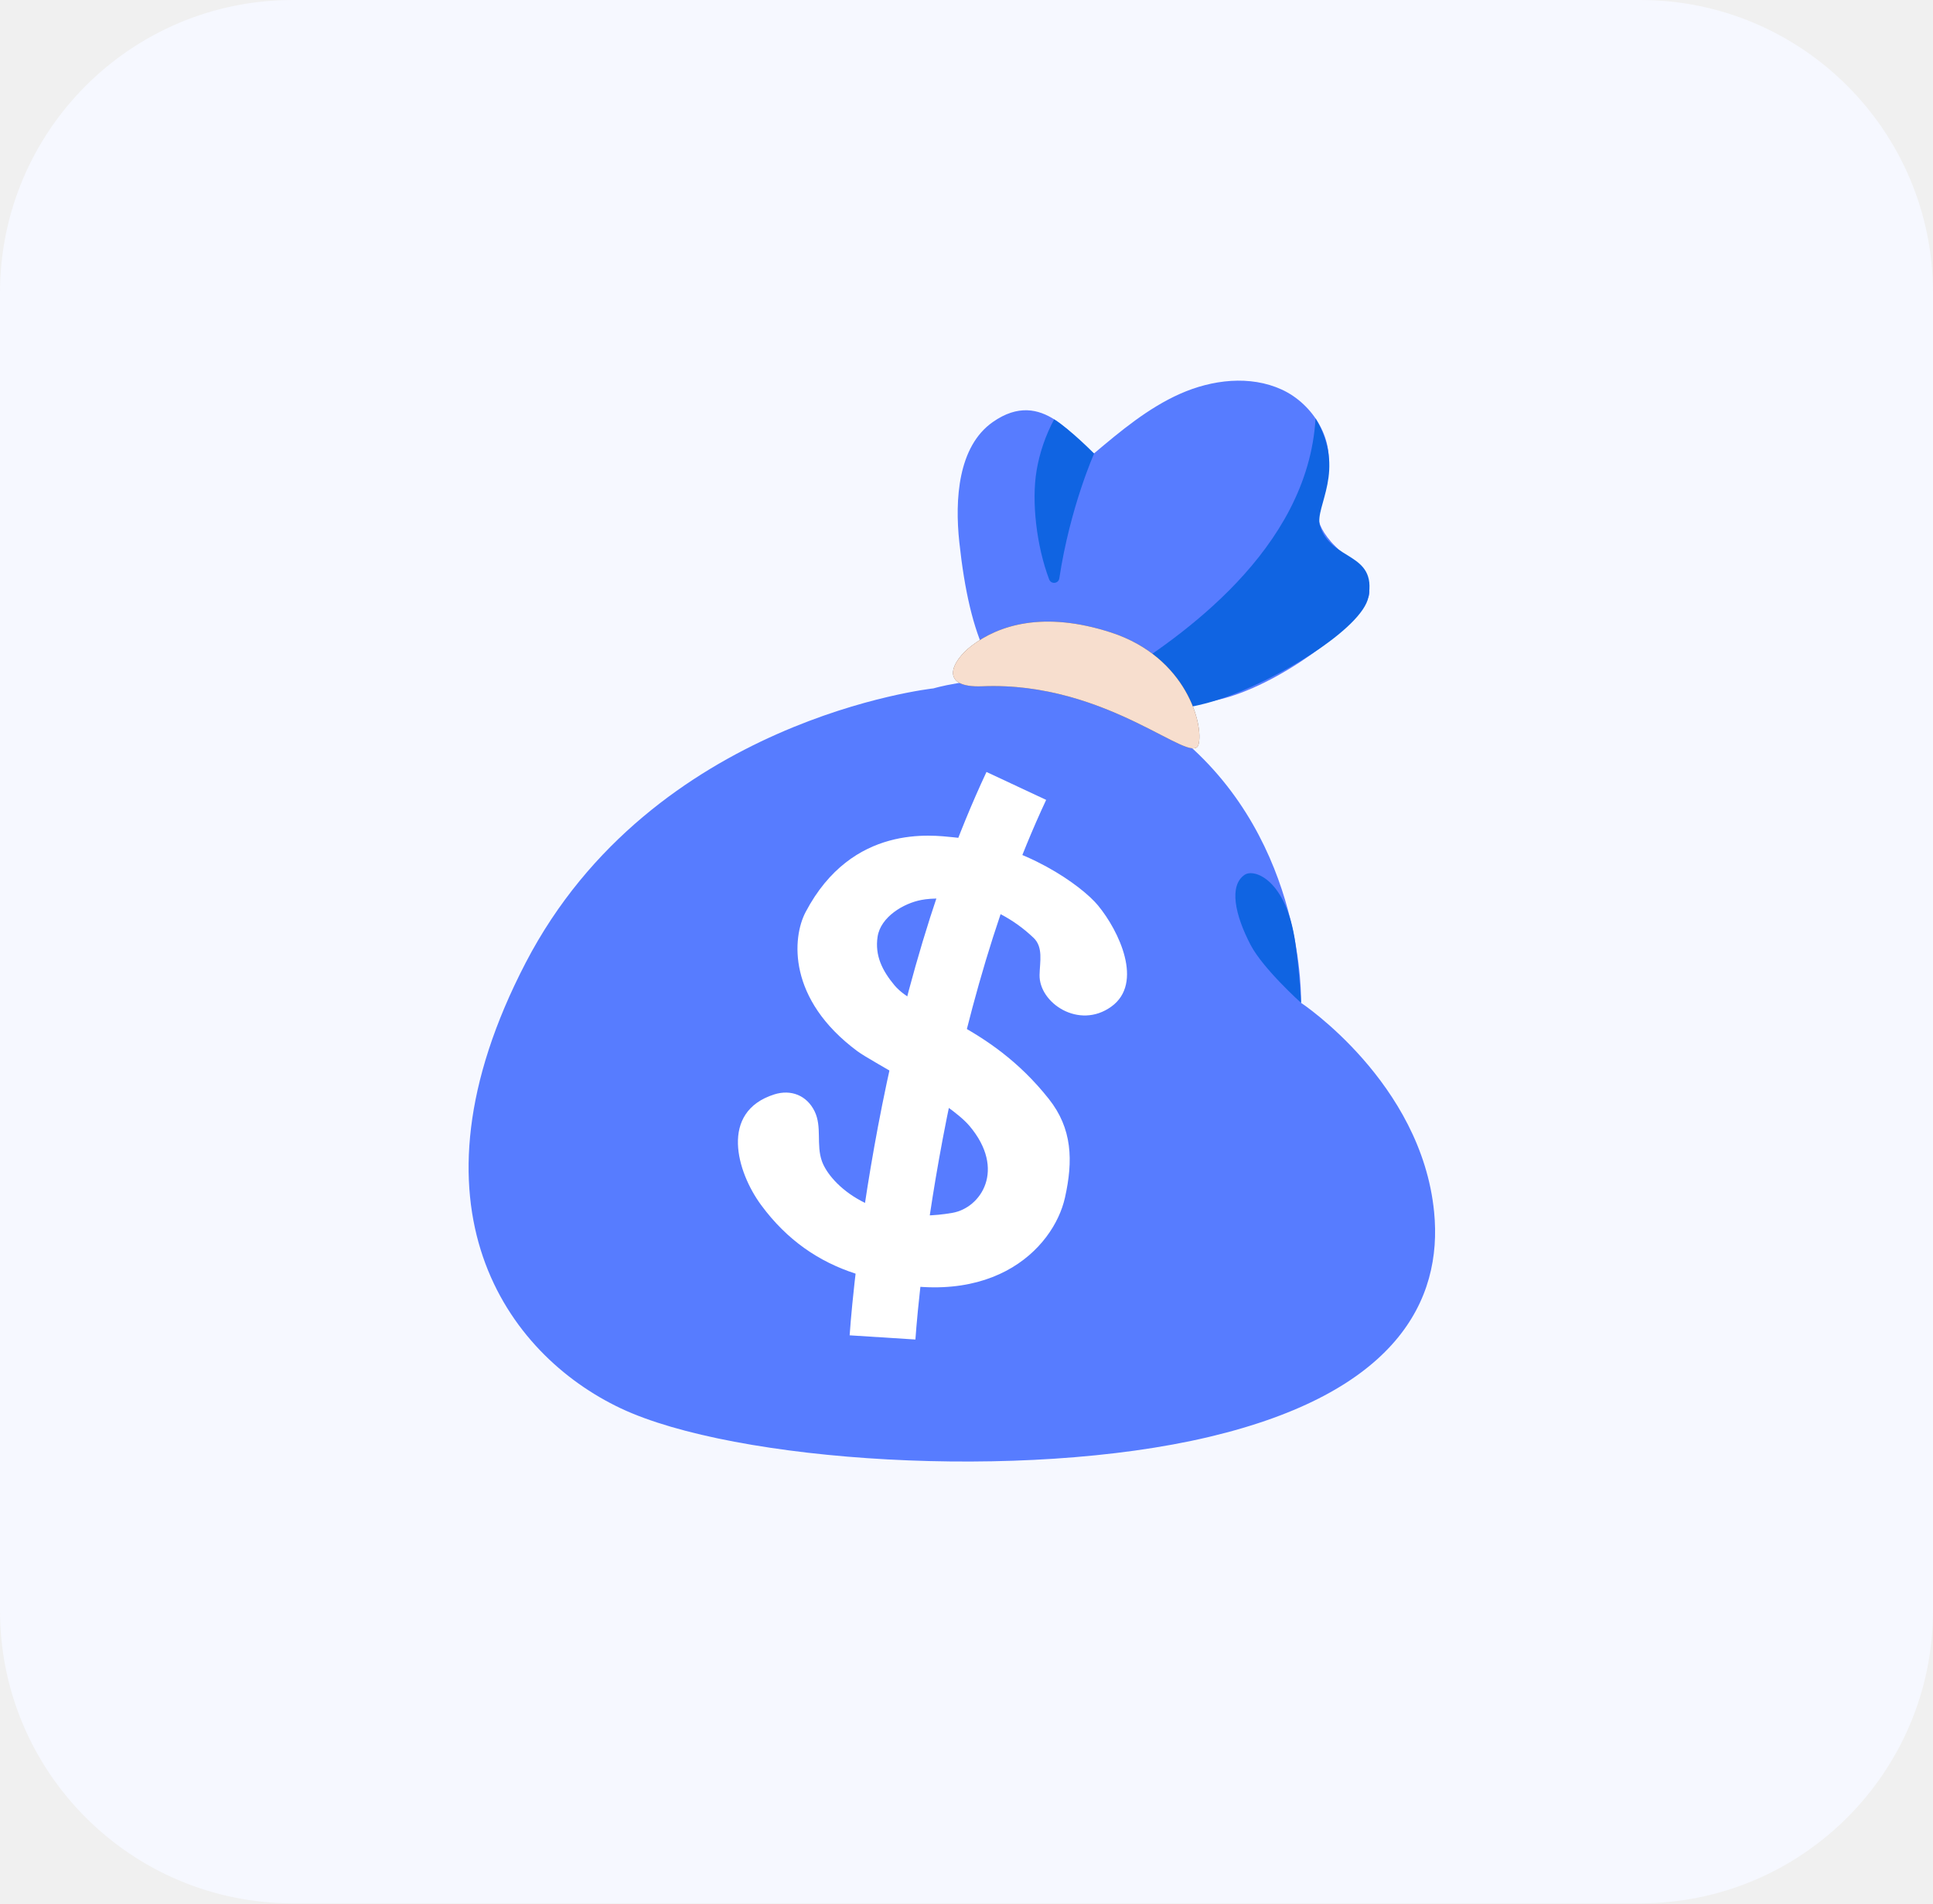
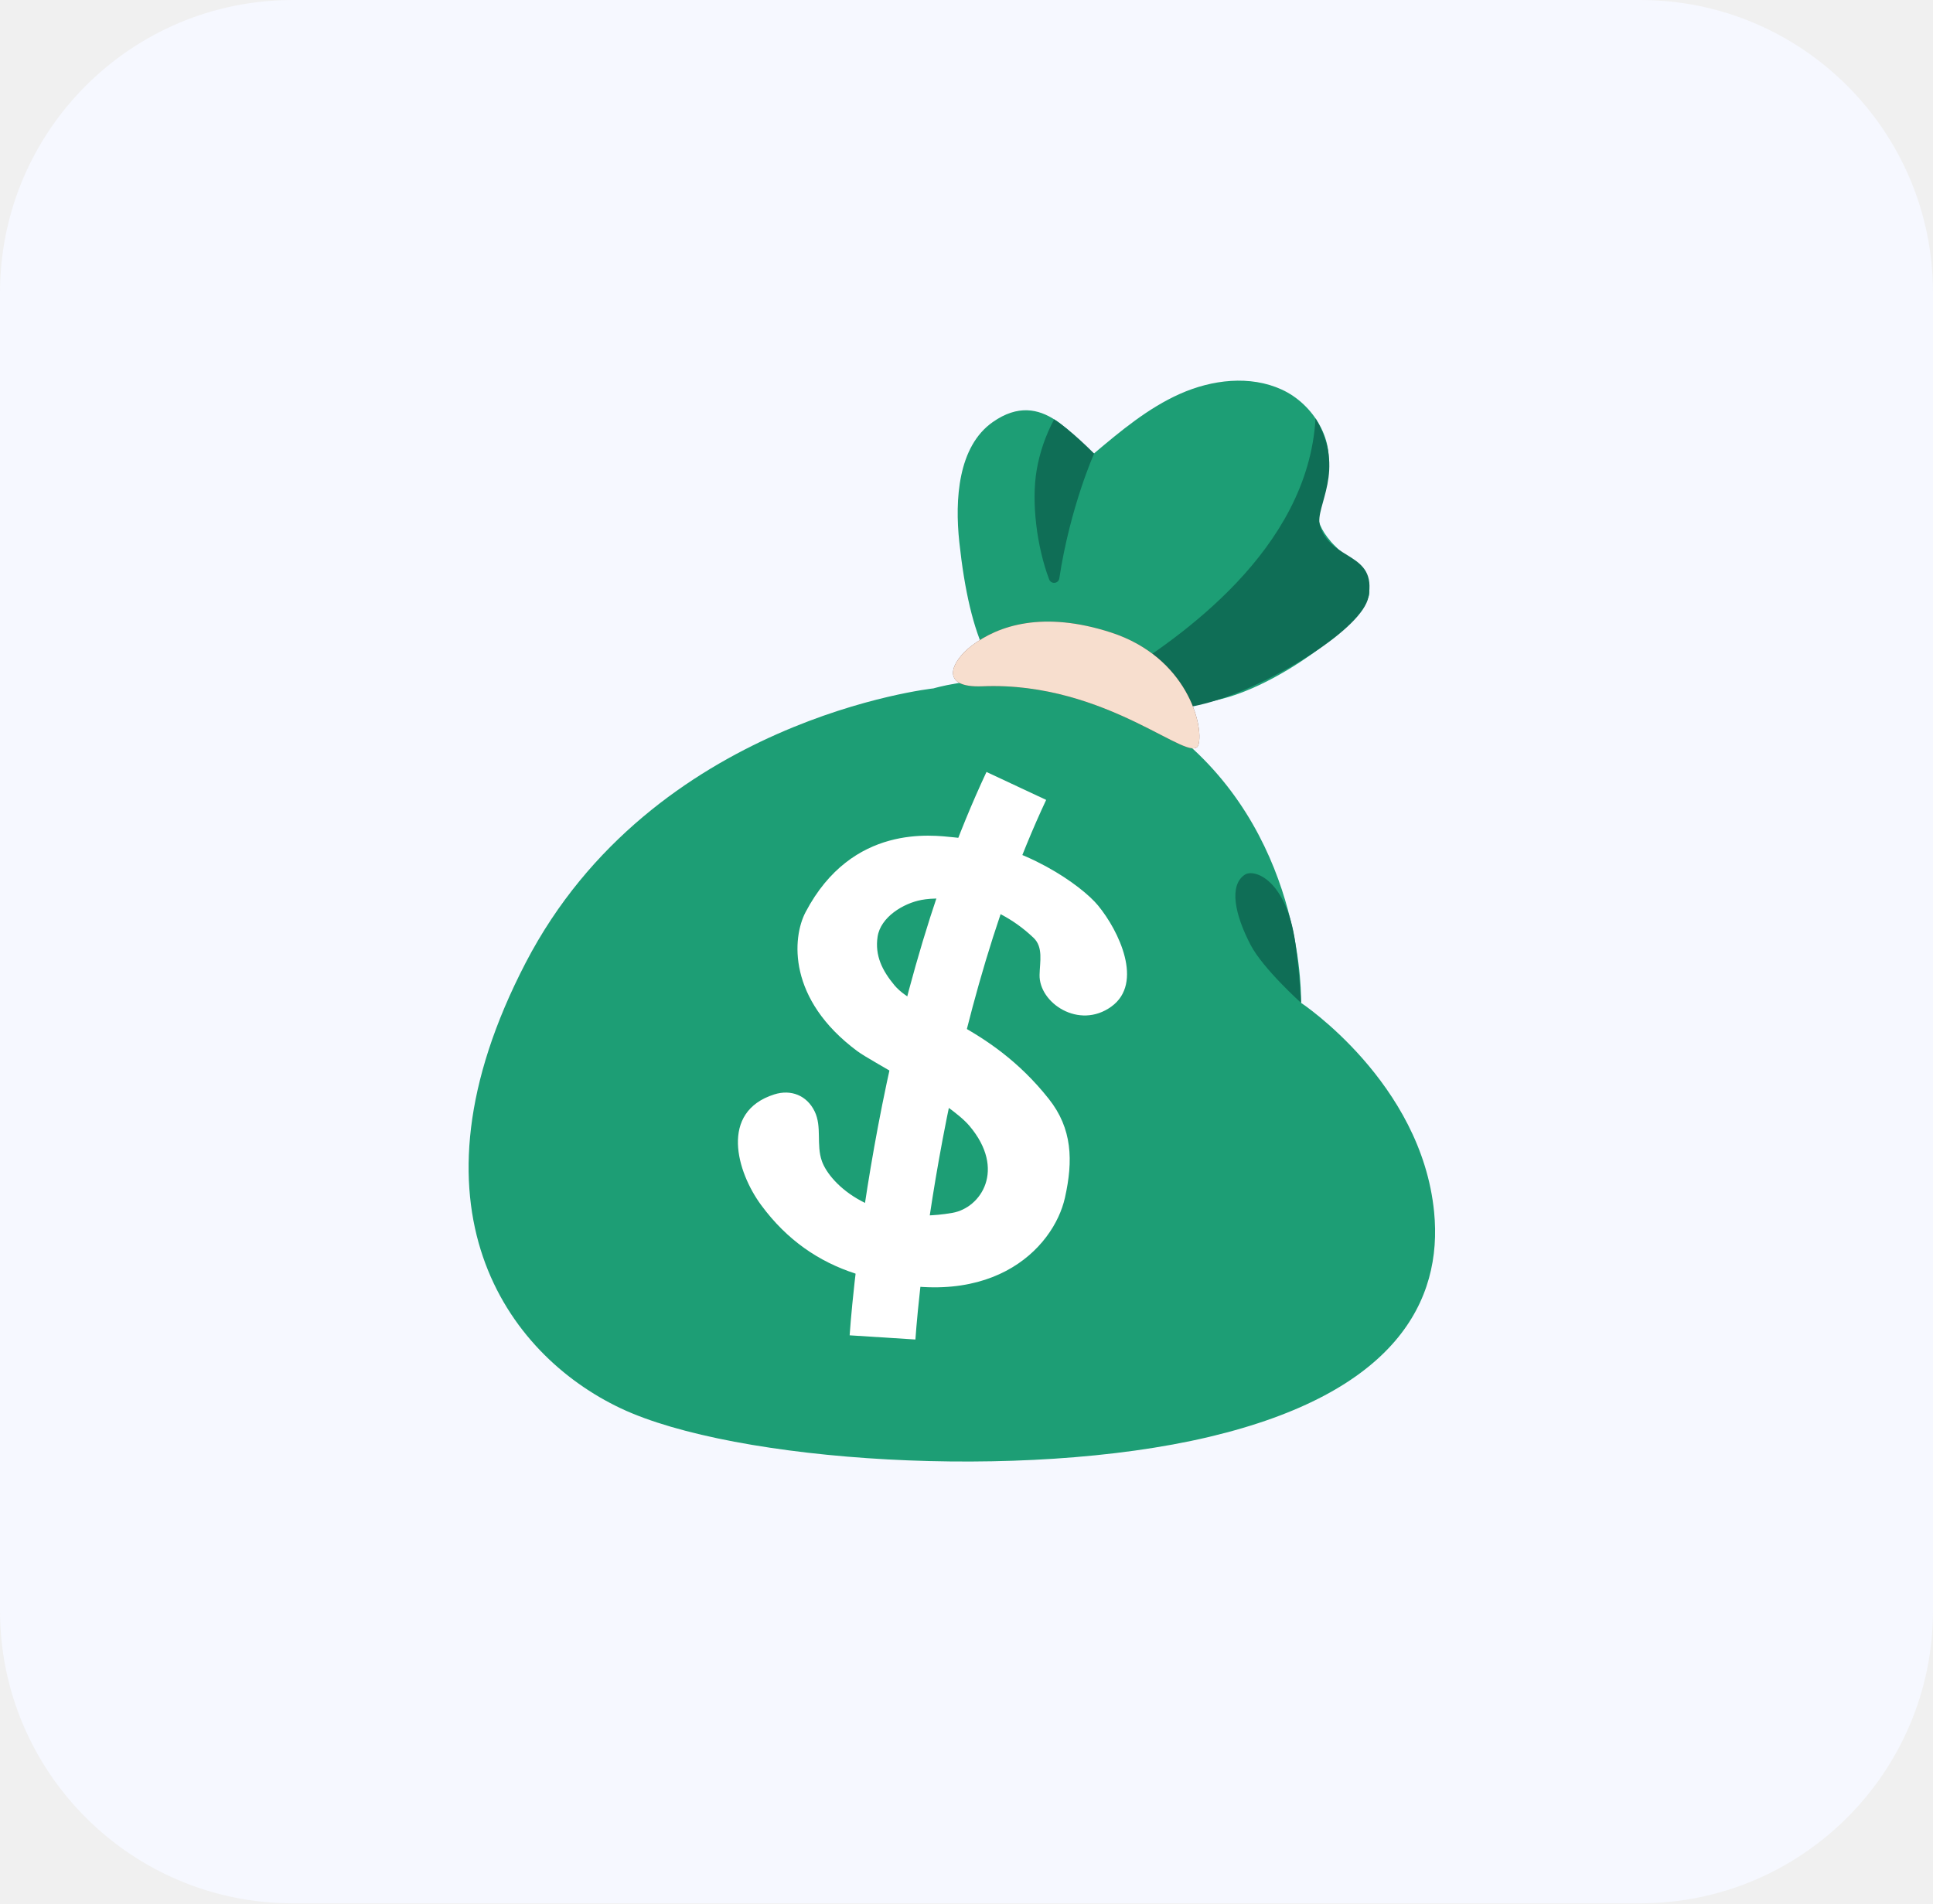
<svg xmlns="http://www.w3.org/2000/svg" width="66" height="65" viewBox="0 0 66 65" fill="none">
  <rect width="66" height="65" rx="10" fill="#F6F8FF" />
-   <path d="M41.564 23.905C43.628 23.447 46.316 21.398 46.725 20.389C46.965 19.799 45.769 18.876 45.449 18.504C44.717 17.655 45.012 17.236 45.295 16.224C45.618 15.074 44.852 13.804 43.766 13.305C42.68 12.807 41.382 12.964 40.29 13.45C39.198 13.936 38.266 14.717 37.353 15.486C36.685 15.065 35.621 13.204 33.898 14.413C32.708 15.246 32.6 17.061 32.754 18.51C33.114 21.854 33.938 23.588 35.492 24.056C37.454 24.647 39.626 24.336 41.564 23.905Z" fill="#577CFF" />
-   <path d="M44.918 14.287C44.656 18.794 40.261 21.783 38.175 23.1L39.528 24.263C39.528 24.263 40.387 24.281 41.562 23.906C43.577 23.266 46.52 21.457 46.723 20.39C47.022 18.837 45.428 19.175 45.068 17.948C44.881 17.299 45.982 16.071 44.918 14.287ZM37.357 15.49C37.357 15.49 36.572 14.687 35.991 14.321C35.702 14.865 35.496 15.456 35.394 16.065C35.213 17.136 35.394 18.655 35.822 19.787C35.889 19.962 36.142 19.935 36.169 19.75C36.538 17.317 37.357 15.49 37.357 15.49Z" fill="#1064E2" />
-   <path d="M31.873 23.509C31.873 23.509 22.278 24.546 17.95 32.876C13.623 41.206 17.301 46.256 21.196 48.096C25.09 49.935 34.902 50.584 41.285 49.071C47.668 47.558 49.264 44.42 48.966 41.39C48.532 36.967 44.423 34.248 44.423 34.248C44.423 34.248 44.586 28.785 40.347 25.238C36.585 22.088 31.873 23.509 31.873 23.509Z" fill="#577CFF" />
+   <path d="M41.564 23.905C43.628 23.447 46.316 21.398 46.725 20.389C46.965 19.799 45.769 18.876 45.449 18.504C44.717 17.655 45.012 17.236 45.295 16.224C45.618 15.074 44.852 13.804 43.766 13.305C42.68 12.807 41.382 12.964 40.29 13.45C39.198 13.936 38.266 14.717 37.353 15.486C36.685 15.065 35.621 13.204 33.898 14.413C32.708 15.246 32.6 17.061 32.754 18.51C33.114 21.854 33.938 23.588 35.492 24.056C37.454 24.647 39.626 24.336 41.564 23.905Z" fill="#1D9E75" />
+   <path d="M44.918 14.287C44.656 18.794 40.261 21.783 38.175 23.1L39.528 24.263C39.528 24.263 40.387 24.281 41.562 23.906C43.577 23.266 46.52 21.457 46.723 20.39C47.022 18.837 45.428 19.175 45.068 17.948C44.881 17.299 45.982 16.071 44.918 14.287ZM37.357 15.49C37.357 15.49 36.572 14.687 35.991 14.321C35.702 14.865 35.496 15.456 35.394 16.065C35.213 17.136 35.394 18.655 35.822 19.787C35.889 19.962 36.142 19.935 36.169 19.75C36.538 17.317 37.357 15.49 37.357 15.49Z" fill="#0F6E56" />
+   <path d="M31.873 23.509C31.873 23.509 22.278 24.546 17.95 32.876C13.623 41.206 17.301 46.256 21.196 48.096C25.09 49.935 34.902 50.584 41.285 49.071C47.668 47.558 49.264 44.42 48.966 41.39C48.532 36.967 44.423 34.248 44.423 34.248C44.423 34.248 44.586 28.785 40.347 25.238C36.585 22.088 31.873 23.509 31.873 23.509Z" fill="#1D9E75" />
  <path d="M35.808 37.526C33.751 34.93 31.32 34.582 30.542 33.65C30.118 33.142 29.869 32.629 29.964 31.992C30.065 31.315 30.85 30.848 31.459 30.734C32.169 30.599 33.864 30.669 35.288 32.026C35.627 32.346 35.504 32.844 35.495 33.29C35.47 34.247 36.839 35.176 37.946 34.376C39.057 33.573 38.205 31.786 37.488 30.919C36.947 30.263 34.984 28.821 32.545 28.593C31.859 28.528 29.099 28.119 27.506 31.149C27.048 32.02 26.879 34.124 29.278 35.902C29.779 36.274 32.382 37.596 33.105 38.455C34.356 39.941 33.498 41.248 32.52 41.42C29.853 41.888 28.343 40.445 28.063 39.654C27.863 39.092 28.072 38.482 27.814 37.953C27.549 37.409 27.008 37.194 26.436 37.375C24.559 37.972 25.156 40.023 25.987 41.152C26.876 42.361 27.968 43.09 29.195 43.49C33.775 44.982 35.977 42.626 36.362 40.9C36.645 39.636 36.614 38.541 35.808 37.526Z" fill="white" />
  <path d="M34.701 26.84C30.803 35.164 30.133 45.674 30.133 45.674" stroke="white" stroke-width="2.25" stroke-miterlimit="10" />
  <path d="M37.937 21.601C40.533 22.447 41.108 24.794 40.92 25.434C40.696 26.184 37.82 23.262 33.544 23.437C32.049 23.499 32.483 22.582 33.175 22.053C34.088 21.355 35.623 20.85 37.937 21.601Z" fill="#6D4C41" />
  <path d="M37.937 21.601C40.533 22.447 41.108 24.794 40.92 25.434C40.696 26.184 37.82 23.262 33.544 23.437C32.049 23.499 32.483 22.582 33.175 22.053C34.088 21.355 35.623 20.85 37.937 21.601Z" fill="#F7DECE" />
-   <path d="M42.496 29.876C42.822 29.652 43.917 30.039 44.225 32.183C44.376 33.232 44.422 34.247 44.422 34.247C44.422 34.247 43.13 33.088 42.702 32.273C42.164 31.242 41.955 30.245 42.496 29.876Z" fill="#1064E2" />
+   <path d="M42.496 29.876C42.822 29.652 43.917 30.039 44.225 32.183C44.376 33.232 44.422 34.247 44.422 34.247C44.422 34.247 43.13 33.088 42.702 32.273C42.164 31.242 41.955 30.245 42.496 29.876Z" fill="#0F6E56" />
</svg>
